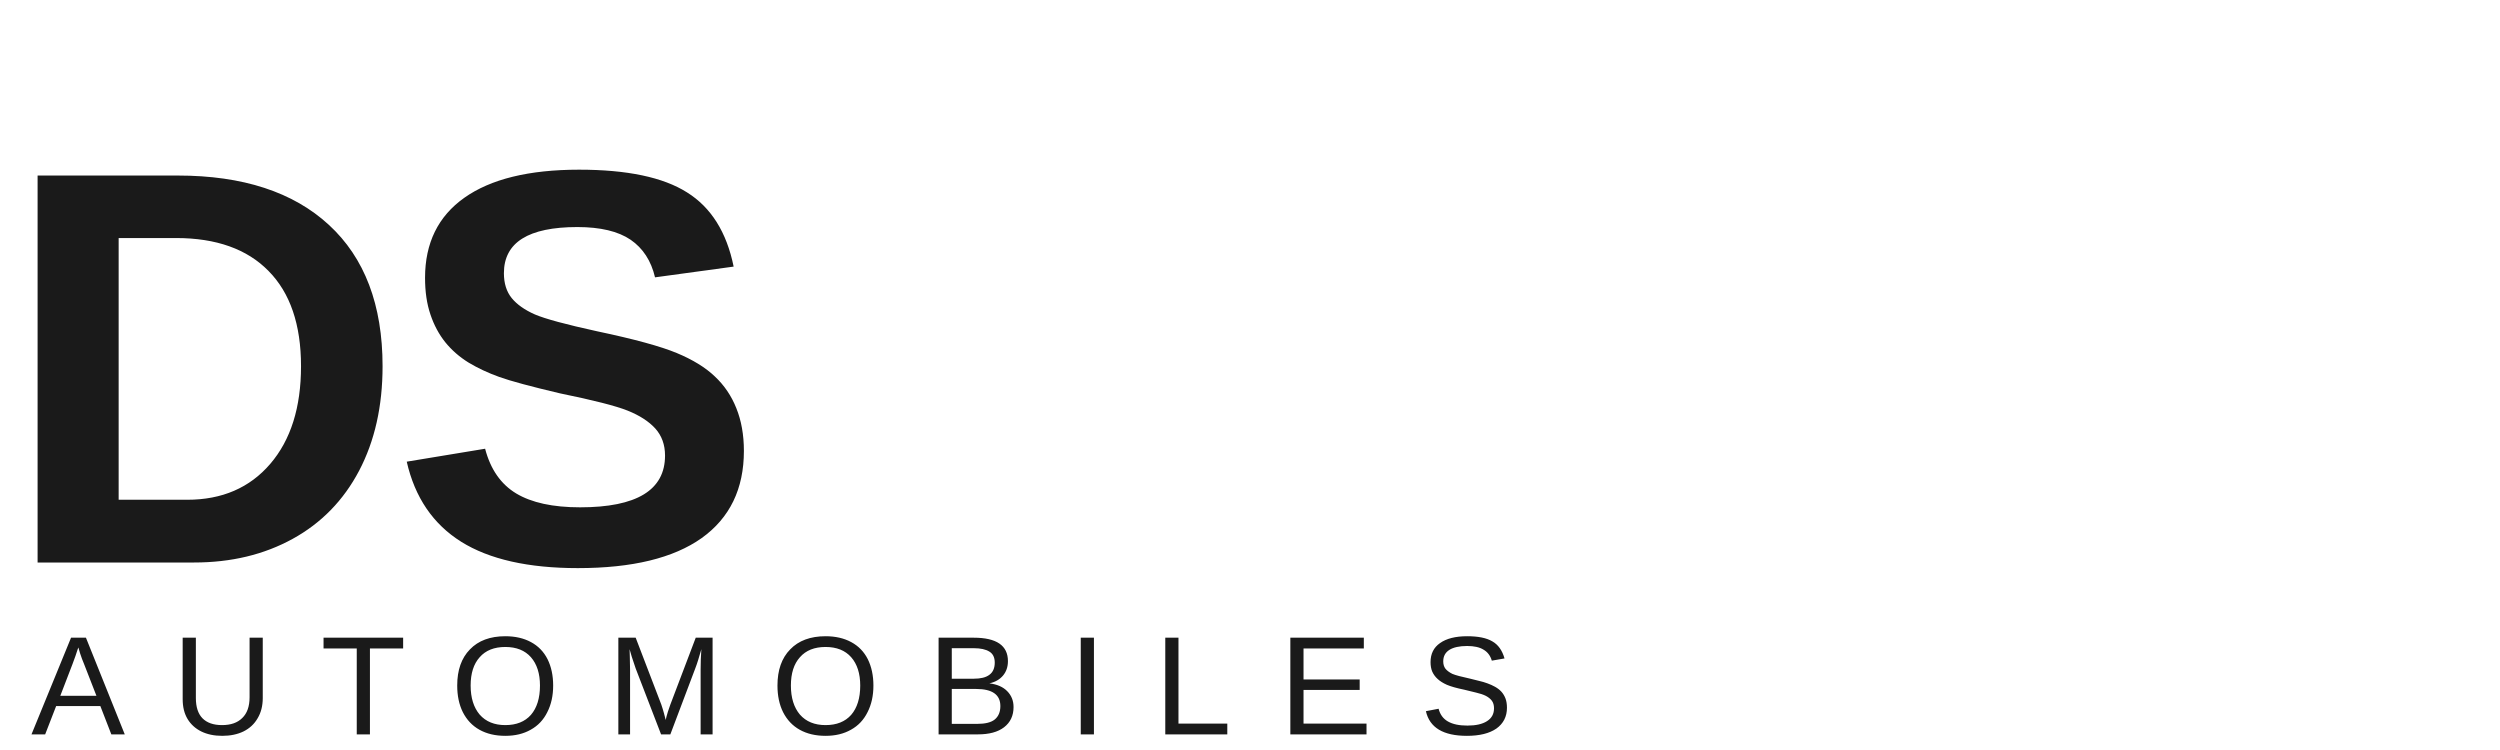
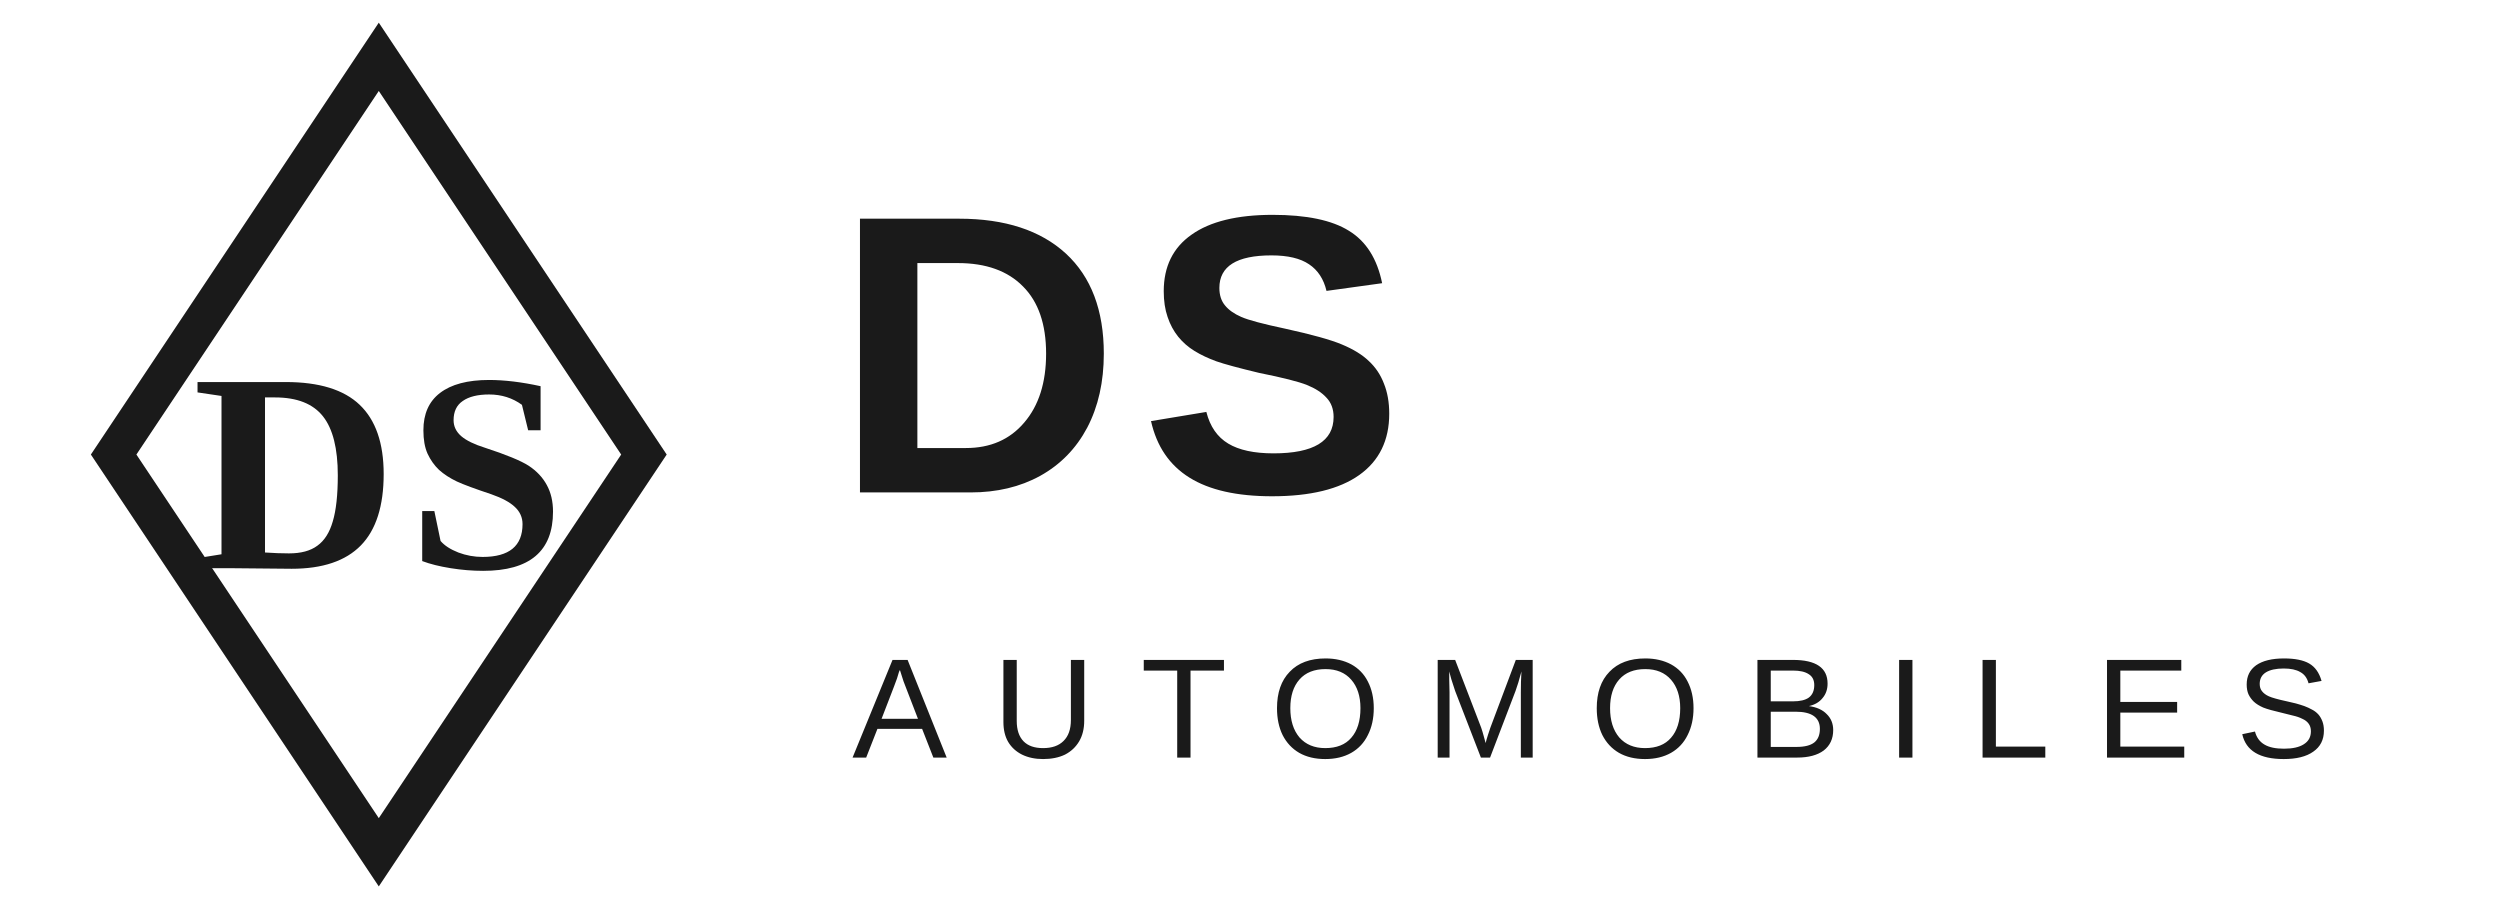
- <svg xmlns="http://www.w3.org/2000/svg" viewBox="0 0 160 48" height="48">
-   <text x="0" y="36" font-family="Arial, sans-serif" font-size="36" font-weight="900" fill="#1a1a1a" letter-spacing="-1">DS</text>
-   <text x="2" y="47" font-family="Arial, sans-serif" font-size="9" font-weight="400" fill="#1a1a1a" letter-spacing="3">AUTOMOBILES</text>
+ <svg xmlns="http://www.w3.org/2000/svg" viewBox="0 0 132 48" height="48">
+   <g fill="none" stroke="#1a1a1a" stroke-width="2">
+     <path d="M20 3 L34 24 L20 45 L6 24 Z" />
+   </g>
+   <text x="20" y="30" font-family="Georgia, 'Times New Roman', serif" font-size="15" font-weight="700" fill="#1a1a1a" text-anchor="middle" letter-spacing="0.5">DS</text>
+   <text x="44" y="26" font-family="Arial, sans-serif" font-size="21" font-weight="800" fill="#1a1a1a" letter-spacing="1">DS</text>
+   <text x="45" y="40" font-family="Arial, sans-serif" font-size="7.5" font-weight="500" fill="#1a1a1a" letter-spacing="2.4">AUTOMOBILES</text>
</svg>
